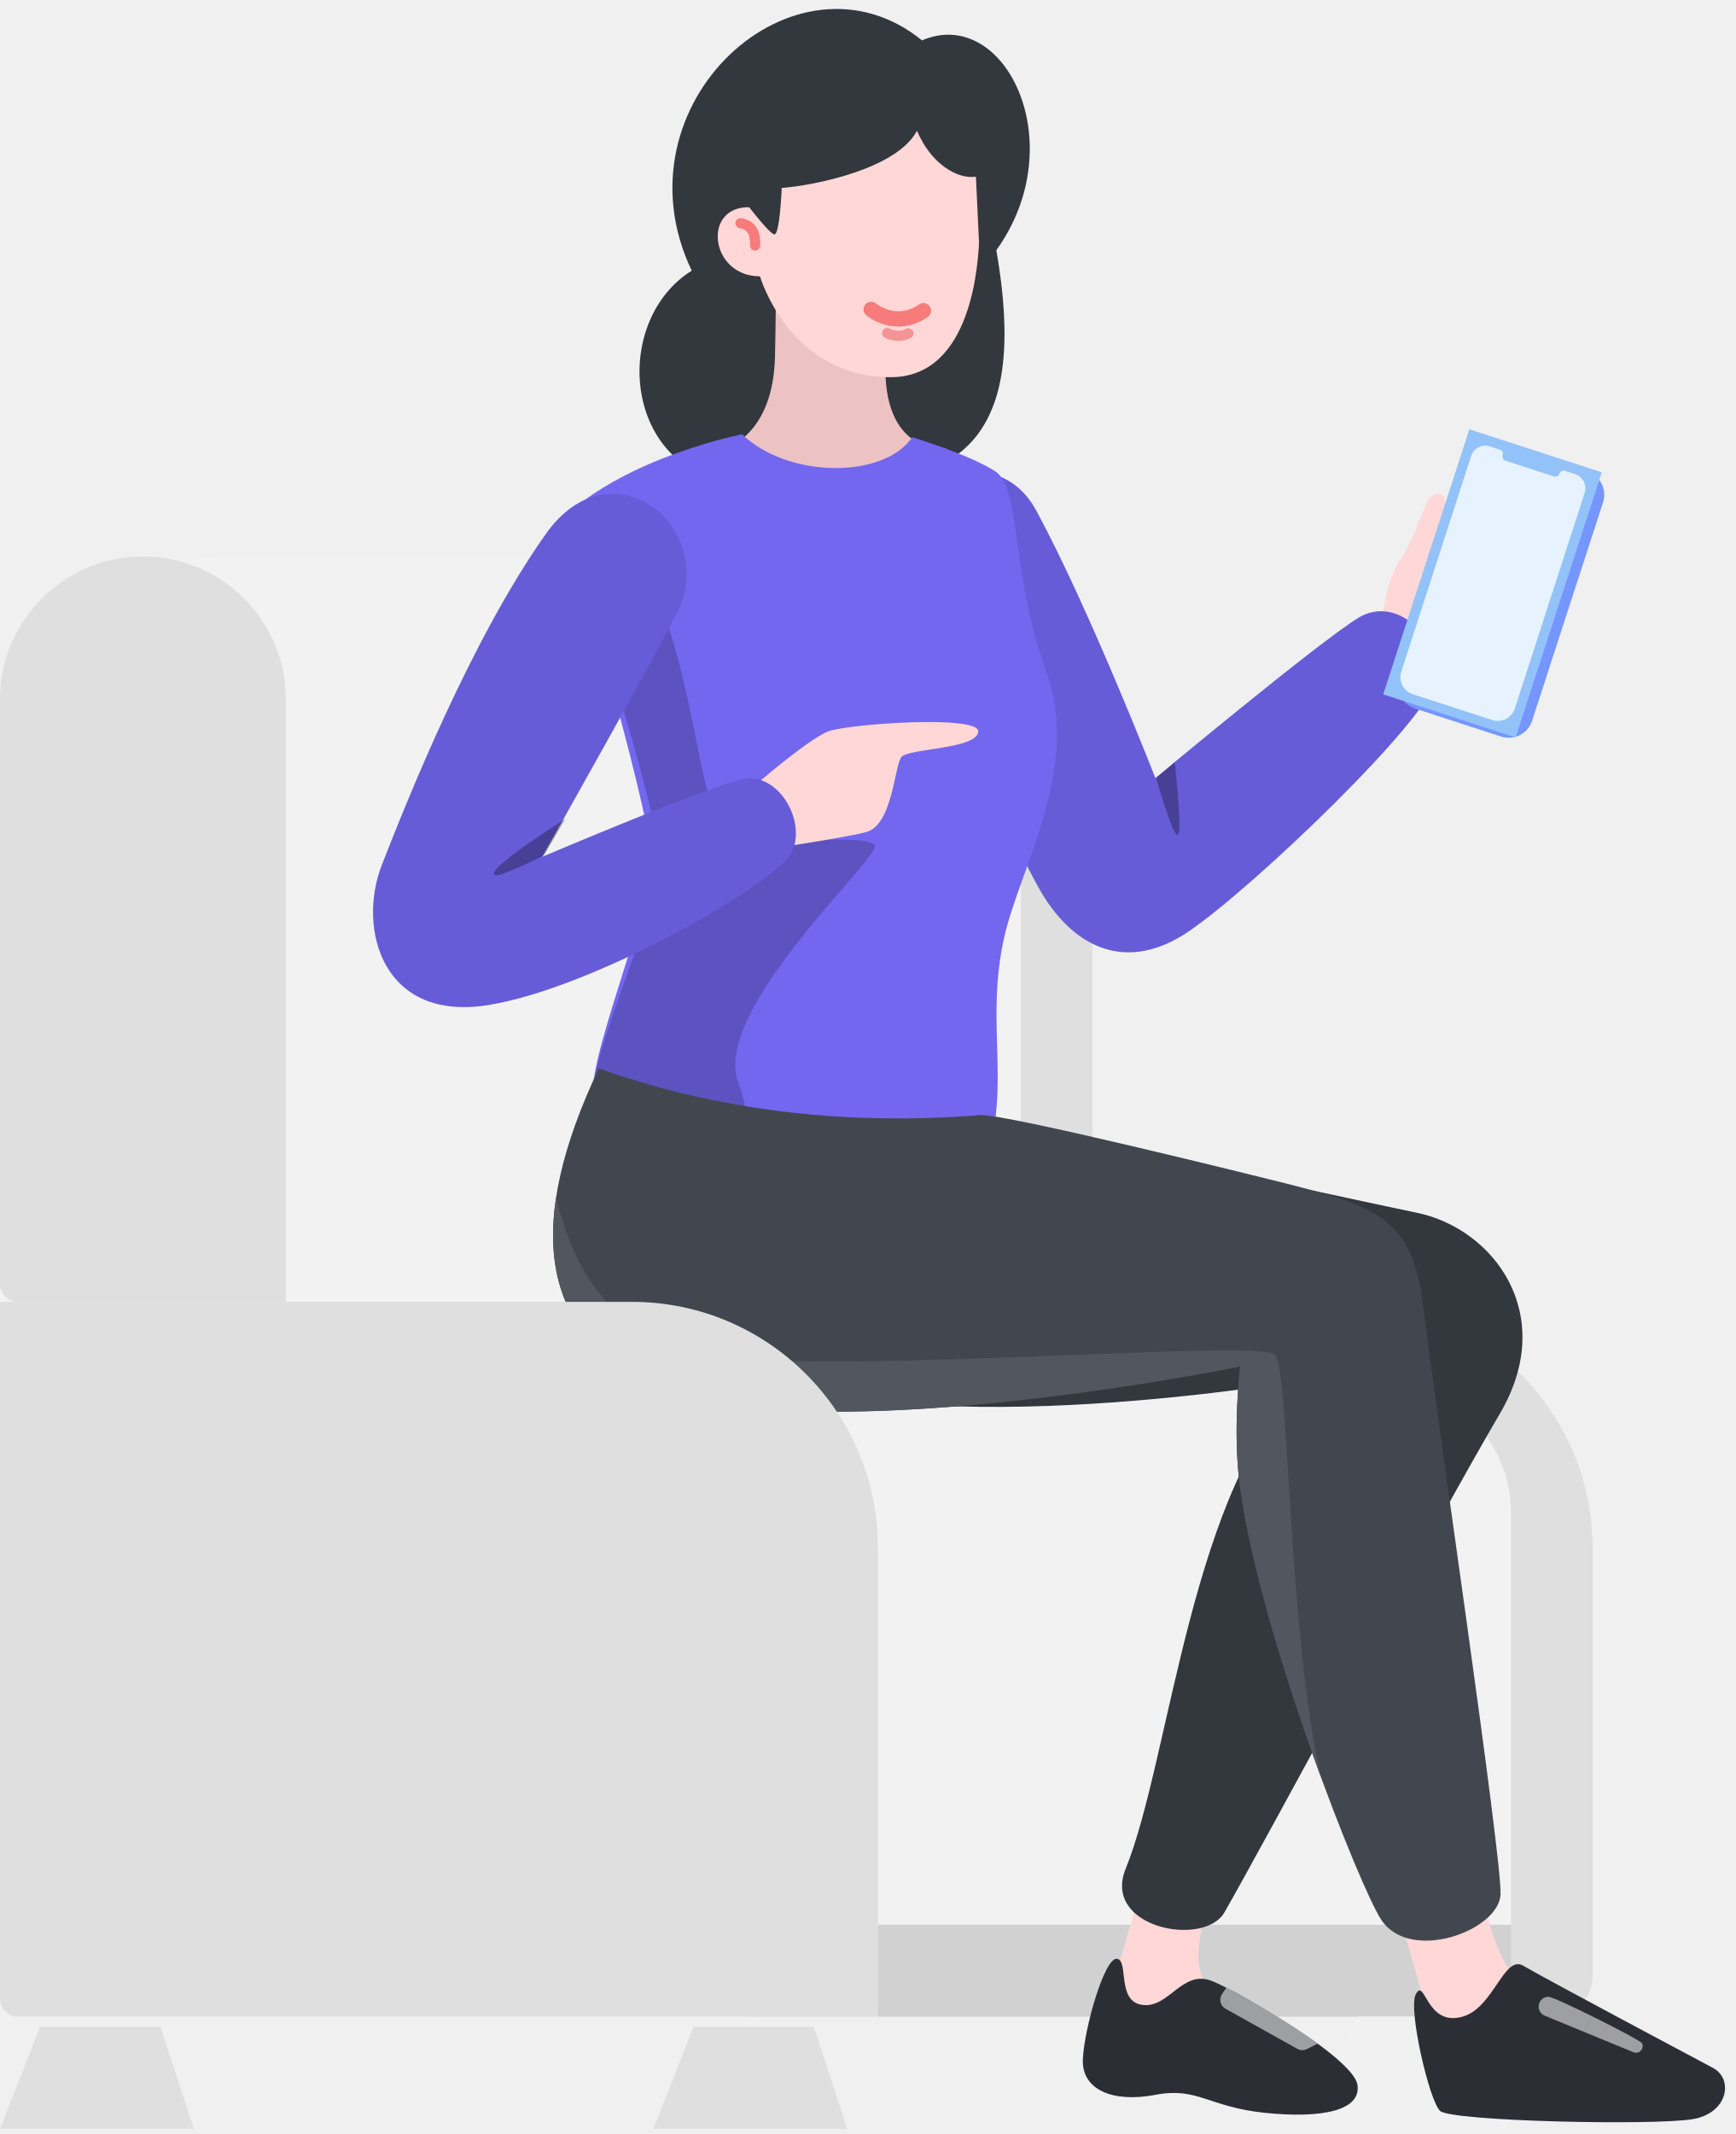
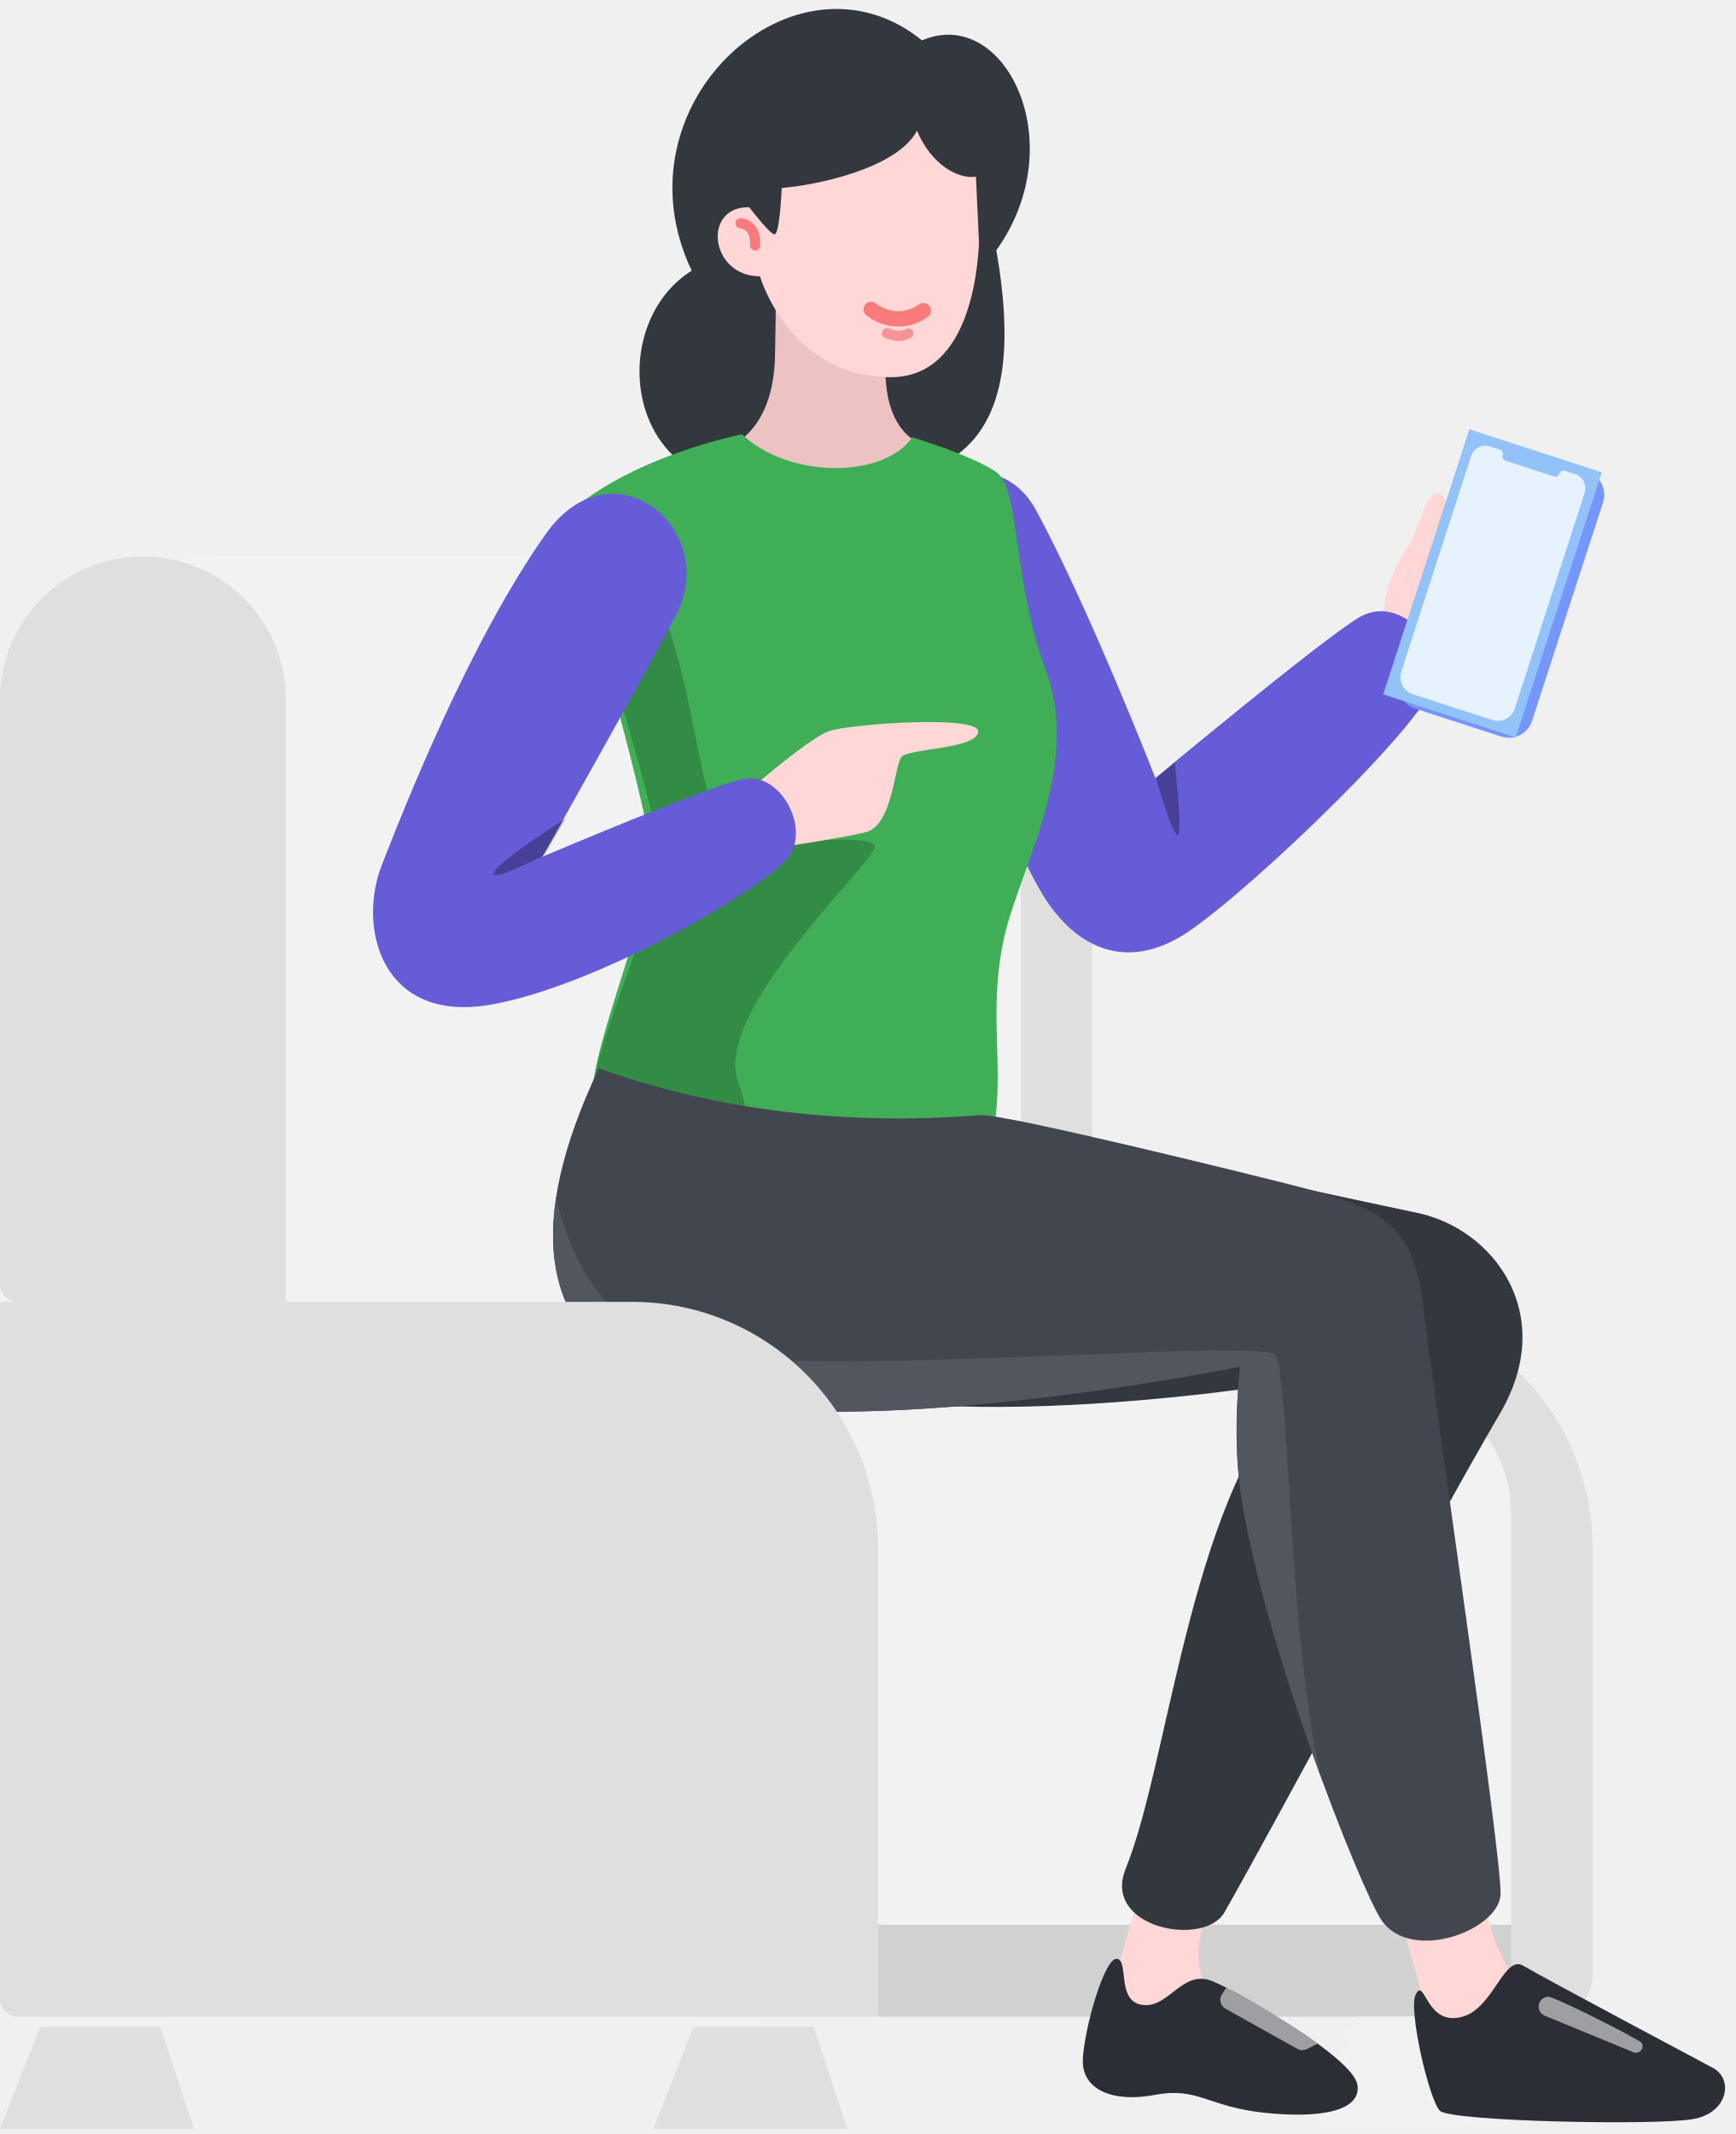
<svg xmlns="http://www.w3.org/2000/svg" width="170px" height="209px" viewBox="0 0 170 209" version="1.1">
  <g id="📝-Pages-New" stroke="none" stroke-width="1" fill="none" fill-rule="evenodd">
    <g id="FAQ" transform="translate(-336, -817)">
      <g id="Illustration" transform="translate(421, 921.5) scale(-1, 1) translate(-421, -921.5) translate(336, 817)">
        <path d="M38.111,127.5 L100,127.5 L100,127.5 L100,193.5 C100,195.709 98.209,197.5 96,197.5 L18,197.5 C15.791,197.5 14,195.709 14,193.5 L14,151.611 C14,138.295 24.795,127.5 38.111,127.5 Z" id="Rectangle" fill="#DFDFDF" />
        <polygon id="Rectangle" fill="#D1D1D1" points="22 188.5 84 188.5 84 197.5 22 197.5" />
        <polygon id="Path" fill="#DFDFDF" points="102.07 198.5 106 208.5 87 208.5 90.293 198.5" />
        <polygon id="Path" fill="#F1F1F1" points="37.07 197.5 41 208.5 22 208.5 25.293 197.5" />
        <polygon id="Path" fill="#DFDFDF" points="166.07 198.5 170 208.5 151 208.5 154.293 198.5" />
        <path d="M86.58,54.796 L100,54.5 L100,54.5 L100,134.5 L63,134.5 L63,78.901 C63,65.792 73.474,55.084 86.58,54.796 Z" id="Rectangle" fill="#DFDFDF" />
        <path d="M94.111,54.5 L148.16,54.5 C160.222,54.5 170,64.278 170,76.34 L170,133.753 C170,134.718 169.218,135.5 168.253,135.5 L70,135.5 L70,135.5 L70,78.611 C70,65.295 80.795,54.5 94.111,54.5 Z" id="Rectangle" fill="#F2F2F2" />
        <path d="M156,54.5 C163.732,54.5 170,60.768 170,68.5 L170,125.753 C170,126.718 169.218,127.5 168.253,127.5 L142,127.5 L142,127.5 L142,68.5 C142,60.768 148.268,54.5 156,54.5 Z" id="Rectangle" fill="#DFDFDF" />
        <path d="M34.6,135.5 L96,135.5 L96,135.5 L96,188.5 L22,188.5 L22,148.1 C22,141.141 27.641,135.5 34.6,135.5 Z" id="Rectangle" fill="#F2F2F2" />
        <g id="Wom1.4" transform="translate(67, 104.5) scale(-1, 1) translate(-67, -104.5) translate(0, 0.5)">
          <g id="Head" transform="translate(26.64127, 0.378756)">
            <path d="M8.147,46.319 C-1.785,44.004 -2.439,30.361 5.112,25.629 C-2.676,9.292 15.333,-6.928 27.669,3.075 C35.756,-0.389 42.476,13.129 34.951,23.628 C38.106,41.654 31.685,46.314 20.109,46.512 L8.147,46.319 Z" id="Path" fill="#33373E" />
            <path d="M8.271,43.06 C8.271,43.06 13.102,41.925 13.27,34.003 C13.437,26.08 13.32,23.376 13.32,23.376 L23.962,23.184 C23.962,23.184 24.078,32.013 24.08,35.207 C24.084,43.785 30.057,43.06 30.057,43.06 C30.057,43.06 28.815,50.016 19.172,50.558 C11.642,50.983 8.271,43.06 8.271,43.06 Z" id="Path" fill="#EDC2C2" />
            <path d="M10.839,19.42 C6.091,19.236 6.866,26.191 11.797,26.182 C11.797,26.182 14.662,36.062 24.607,36.062 C32.684,36.062 33.209,24.546 33.282,22.249 C33.361,19.8 33.371,11.753 33.371,11.753 L10.654,11.742 L10.839,19.42 Z" id="Path" fill="#FFD7D7" />
            <path d="M22.866,28.633 C22.866,28.633 24.498,31.274 27.688,30.334" id="Path" stroke="#F77B7B" stroke-width="1.5" stroke-linecap="round" transform="translate(25.27694, 29.58442) rotate(-18) translate(-25.27694, -29.58442) " />
            <path d="M24.249,31.785 C24.998,32.099 25.708,32.099 26.329,31.738" id="Path" stroke="#F49494" stroke-linecap="round" transform="translate(25.28918, 31.87678) rotate(2) translate(-25.28918, -31.87678) " />
            <path d="M11.057,23.277 C11.356,22.201 11.224,21.261 10.156,20.832" id="Path-8" stroke="#F77B7B" stroke-linecap="round" transform="translate(10.6761, 22.05471) rotate(-13) translate(-10.6761, -22.05471) " />
            <path d="M10.088,18.56 C10.088,18.56 12.69,22.055 13.217,22.073 C13.744,22.092 13.929,17.529 13.929,17.529 C17.121,17.285 25.199,15.675 27.18,11.924 C28.564,15.234 31.212,16.703 32.951,16.421 L33.281,23.452 L34.093,9.317 L9.451,9.317 L10.088,18.56 Z" id="Path" fill="#33373E" />
          </g>
          <g id="LLeg" transform="translate(30.04037, 107.25)">
            <path d="M53.497,75.9 C53.497,75.9 49.238,84.508 52.729,87.221 C56.226,89.934 65.463,95.019 65.463,95.019 L40.992,93.48 L46.431,74.705 L53.497,75.9 Z" id="Path" fill="#FFD7D7" />
            <path d="M43.359,84.092 C44.567,84.233 43.277,88.302 45.892,88.612 C48.501,88.921 49.769,85.066 52.731,86.288 C55.692,87.51 66.492,93.828 66.917,96.411 C67.347,98.994 63.324,99.754 57.805,99.17 C52.287,98.587 51.27,96.623 47.128,97.414 C42.99,98.205 39.891,96.944 40.027,93.919 C40.164,90.894 42.151,83.951 43.359,84.092 Z" id="Path" fill="#2B2E35" />
            <path d="M54.081,86.915 L53.655,87.554 C53.349,88.014 53.473,88.635 53.933,88.941 C53.954,88.956 53.977,88.969 54,88.982 L61.038,92.913 C61.329,93.075 61.681,93.082 61.978,92.931 L63.023,92.401 L63.023,92.401 C61.243,91.111 59.788,90.141 58.18,89.189 C56.945,88.459 55.578,87.706 54.081,86.915 Z" id="Path-14" fill-opacity="0.541" fill="#FFFFFF" />
            <path d="M16.635,0.026 C24.043,0.357 65.276,9.483 72.767,11.034 C80.258,12.584 86.591,20.974 80.879,30.689 C74.463,41.595 57.909,72.567 53.889,79.549 C51.9,83.005 41.864,81.067 44.221,75.267 C48.616,64.455 50.657,37.292 61.861,27.388 C61.861,27.388 24.181,33.951 7.905,26.434 C-3.924,20.969 -1.248,-0.775 16.635,0.026 Z" id="Path" fill="#33373E" />
          </g>
          <g id="LArm" transform="translate(52.38391, 45.76)">
            <path d="M46.782,17.675 C46.782,17.675 46.699,11.643 48.807,8.49 C50.916,5.338 50.999,1.989 52.595,2.099 C54.191,2.208 52.611,9.992 52.611,9.992 C52.611,9.992 54.636,9.218 56.09,8.239 C57.545,7.26 61.955,2.432 62.986,3.288 C64.734,4.745 61.919,12.967 60.386,14.61 C58.848,16.255 50.445,21.661 50.445,21.661 L46.782,17.675 Z" id="Path" fill="#FFD7D7" />
            <path d="M1.256,14.061 C4.702,22.06 11.012,36.754 13.613,41.138 C16.873,46.628 22.014,49.047 28.033,44.973 C34.357,40.693 51.771,23.999 52.282,20.217 C52.788,16.435 48.526,11.898 44.669,14.247 C40.812,16.596 24.787,29.942 24.787,29.942 C24.787,29.942 18.32,13.351 13.117,3.74 C8.611,-4.575 -3.99,1.9 1.256,14.061 Z" id="Path" fill="#675CD7" />
            <path d="M24.854,29.951 C26.012,33.882 26.726,35.733 26.997,35.506 C27.268,35.278 27.164,32.913 26.687,28.41 L24.854,29.951 Z" id="Path" fill-opacity="0.303" fill="#000000" />
          </g>
          <g id="PhoneMini4" transform="translate(110.3976, 56.90821) scale(-1, 1) rotate(-18) translate(-110.3976, -56.90821) translate(102.3976, 42.40821)">
            <g id="Group-3" transform="translate(0, 0)">
              <path d="M2.834,1.009 L11.674,1.009 C12.999,1.009 14.074,2.083 14.074,3.409 L14.074,25.909 C14.074,27.234 12.999,28.309 11.674,28.309 L2.834,28.309 C1.509,28.309 0.434,27.234 0.434,25.909 L0.434,3.409 C0.434,2.083 1.509,1.009 2.834,1.009 Z" id="Rectangle" fill="#7596FF" fill-rule="nonzero" />
              <rect id="Rectangle" fill="#93C2F9" x="1.461" y="0.65" width="13.64" height="27.3" />
              <path d="M3.899,1.625 L4.934,1.625 C5.145,1.625 5.32,1.777 5.356,1.977 L5.363,2.055 C5.363,2.292 5.555,2.484 5.793,2.484 L10.781,2.484 C10.991,2.484 11.167,2.332 11.203,2.132 L11.21,2.055 C11.21,1.817 11.402,1.625 11.639,1.625 L12.669,1.625 C13.433,1.625 14.06,2.214 14.121,2.964 L14.126,3.085 L14.126,3.085 L14.106,25.285 C14.104,26.254 13.319,27.038 12.351,27.04 L4.167,27.04 C3.241,27.041 2.482,26.323 2.418,25.412 L2.413,25.287 C2.413,25.286 2.413,25.285 2.415,25.285 L2.434,3.09 C2.435,2.281 3.091,1.625 3.899,1.625 Z" id="Rectangle" fill="#E6F3FF" fill-rule="nonzero" />
            </g>
          </g>
          <g id="Body" transform="translate(19.19922, 42.03301)">
-             <path d="M0,8.15 C0,8.15 8.305,35.978 8.551,41.246 C8.797,46.514 1.758,61.997 2.957,65.911 C5.72,74.954 40.995,78.848 42.343,66.682 C42.971,61.009 41.663,55.917 43.17,49.231 C44.672,42.546 50.709,32.612 47.285,23.271 C43.861,13.931 44.778,5.29 42.329,3.657 C39.88,2.024 34.156,0.289 34.156,0.289 C31.372,4.389 21.973,4.329 17.489,-4.61852778e-14 C17.489,-4.61852778e-14 6.348,2.163 0,8.15 Z" id="Path" fill="#7367F0" />
+             <path d="M0,8.15 C0,8.15 8.305,35.978 8.551,41.246 C8.797,46.514 1.758,61.997 2.957,65.911 C5.72,74.954 40.995,78.848 42.343,66.682 C42.971,61.009 41.663,55.917 43.17,49.231 C44.672,42.546 50.709,32.612 47.285,23.271 C43.861,13.931 44.778,5.29 42.329,3.657 C39.88,2.024 34.156,0.289 34.156,0.289 C31.372,4.389 21.973,4.329 17.489,-4.61852778e-14 C17.489,-4.61852778e-14 6.348,2.163 0,8.15 Z" id="Path" fill="#3fae56" />
            <path d="M7.442,12.657 C12.978,21.448 12.961,36.755 15.934,38.76 C18.907,40.764 30.479,38.797 30.479,40.385 C30.479,41.972 14.488,56.522 17.113,63.477 C18.487,67.119 18.115,70.377 15.994,73.251 L15.302,73.1 C9.002,71.675 3.936,69.117 2.957,65.911 C1.758,61.997 9.609,46.514 9.363,41.246 C9.154,36.774 2.553,16.046 0.563,9.882 C2.183,7.021 4.476,7.946 7.442,12.657 Z" id="Path" fill-opacity="0.199" fill="#000000" />
          </g>
          <g id="RArm" transform="translate(0, 47.85625)">
            <path d="M36.081,30.158 C36.081,30.158 43.076,23.962 45.217,23.243 C47.359,22.524 59.9,21.661 59.821,23.285 C59.731,25.026 52.995,24.926 52.297,25.782 C51.599,26.638 51.44,32.491 48.802,33.148 C46.169,33.805 38.275,34.938 38.275,34.938 L36.081,30.158 Z" id="Path" fill="#FFD7D7" />
            <path d="M17.471,3.926 C10.102,14.334 3.81,30.189 1.395,36.371 C-1.021,42.552 1.416,51.876 12.036,50.045 C22.637,48.22 39.504,38.3 41.37,35.406 C43.237,32.513 40.401,27.247 36.831,27.937 C33.523,28.574 17.116,35.556 17.116,35.556 C17.116,35.556 27.672,16.832 30.249,11.813 C34.554,3.431 23.963,-5.246 17.471,3.926 Z" id="Path" fill="#675CD7" />
            <path d="M17.283,35.428 C13.598,37.26 11.98,37.792 12.429,37.024 C12.879,36.255 15.2,34.521 19.393,31.821 L17.283,35.428 Z" id="Path" fill-opacity="0.303" fill="#000000" />
          </g>
          <g id="RLeg" transform="translate(17.86184, 104)">
            <path d="M91.408,79.495 C91.408,79.495 91.279,89.628 99.622,93.416 C107.96,97.204 113.9,96.976 113.144,99.904 C112.388,102.833 90.686,102.714 88.659,100.424 C86.932,98.476 83.176,80.333 82.141,81.72 L91.408,79.495 Z" id="Path" fill="#FFD7D7" />
            <path d="M84.807,90.837 C85.739,89.036 85.797,94.103 89.472,92.987 C92.454,92.08 93.474,86.893 95.358,88.029 C97.243,89.165 113.83,97.974 113.925,98.027 C115.967,99.128 115.397,102.463 111.947,103.045 C108.114,103.692 88.254,103.257 87.189,102.234 C86.123,101.212 84.06,92.282 84.807,90.837 Z" id="Path" fill="#2B2E35" />
            <path d="M97.812,91.059 C97.812,91.059 97.812,91.059 97.812,91.059 C97.28,91.059 96.849,91.49 96.849,92.022 C96.849,92.412 97.084,92.764 97.445,92.912 L106.135,96.493 C106.468,96.63 106.849,96.471 106.986,96.139 C107.056,95.968 107.051,95.775 106.971,95.609 C106.971,95.609 106.971,95.609 106.971,95.609 C106.809,95.271 98.437,91.059 97.812,91.059 Z" id="Path-14" fill-opacity="0.541" fill="#FFFFFF" />
            <path d="M4.789,0.143 C-2.392,15.318 -0.936,25.511 9.154,30.722 C23.792,38.281 67.612,29.341 67.612,29.341 C67.612,29.341 66.829,35.65 67.612,41.277 C69.657,55.972 79.383,80.456 81.441,83.533 C84.286,87.787 92.955,84.579 93.118,81.036 C93.282,77.494 86.583,32.251 85.565,23.623 C84.552,14.995 81.352,13.742 72.008,11.383 C69.862,10.842 44.476,4.528 42.151,4.712 C28.829,5.766 16.375,4.243 4.789,0.143 Z" id="Path" fill="#42474F" />
            <path d="M16.595,28.373 C31.087,29.998 69.453,26.648 70.994,28.17 C72.465,29.624 72.22,54.905 75.52,69.538 L75.018,68.156 C71.914,59.53 68.692,49.038 67.612,41.277 C66.829,35.65 67.612,29.341 67.612,29.341 L65.845,29.683 C57.515,31.249 22.035,37.374 9.154,30.722 C2.175,27.118 -0.673,21.13 0.61,12.759 C2.819,22.221 8.148,27.426 16.595,28.373 Z" id="Path" fill="#52565E" />
          </g>
        </g>
        <path d="M108.111,127.5 L170,127.5 L170,127.5 L170,195.753 C170,196.718 169.218,197.5 168.253,197.5 L84,197.5 L84,197.5 L84,151.611 C84,138.295 94.795,127.5 108.111,127.5 Z" id="Rectangle" fill="#DFDFDF" />
      </g>
    </g>
  </g>
</svg>
